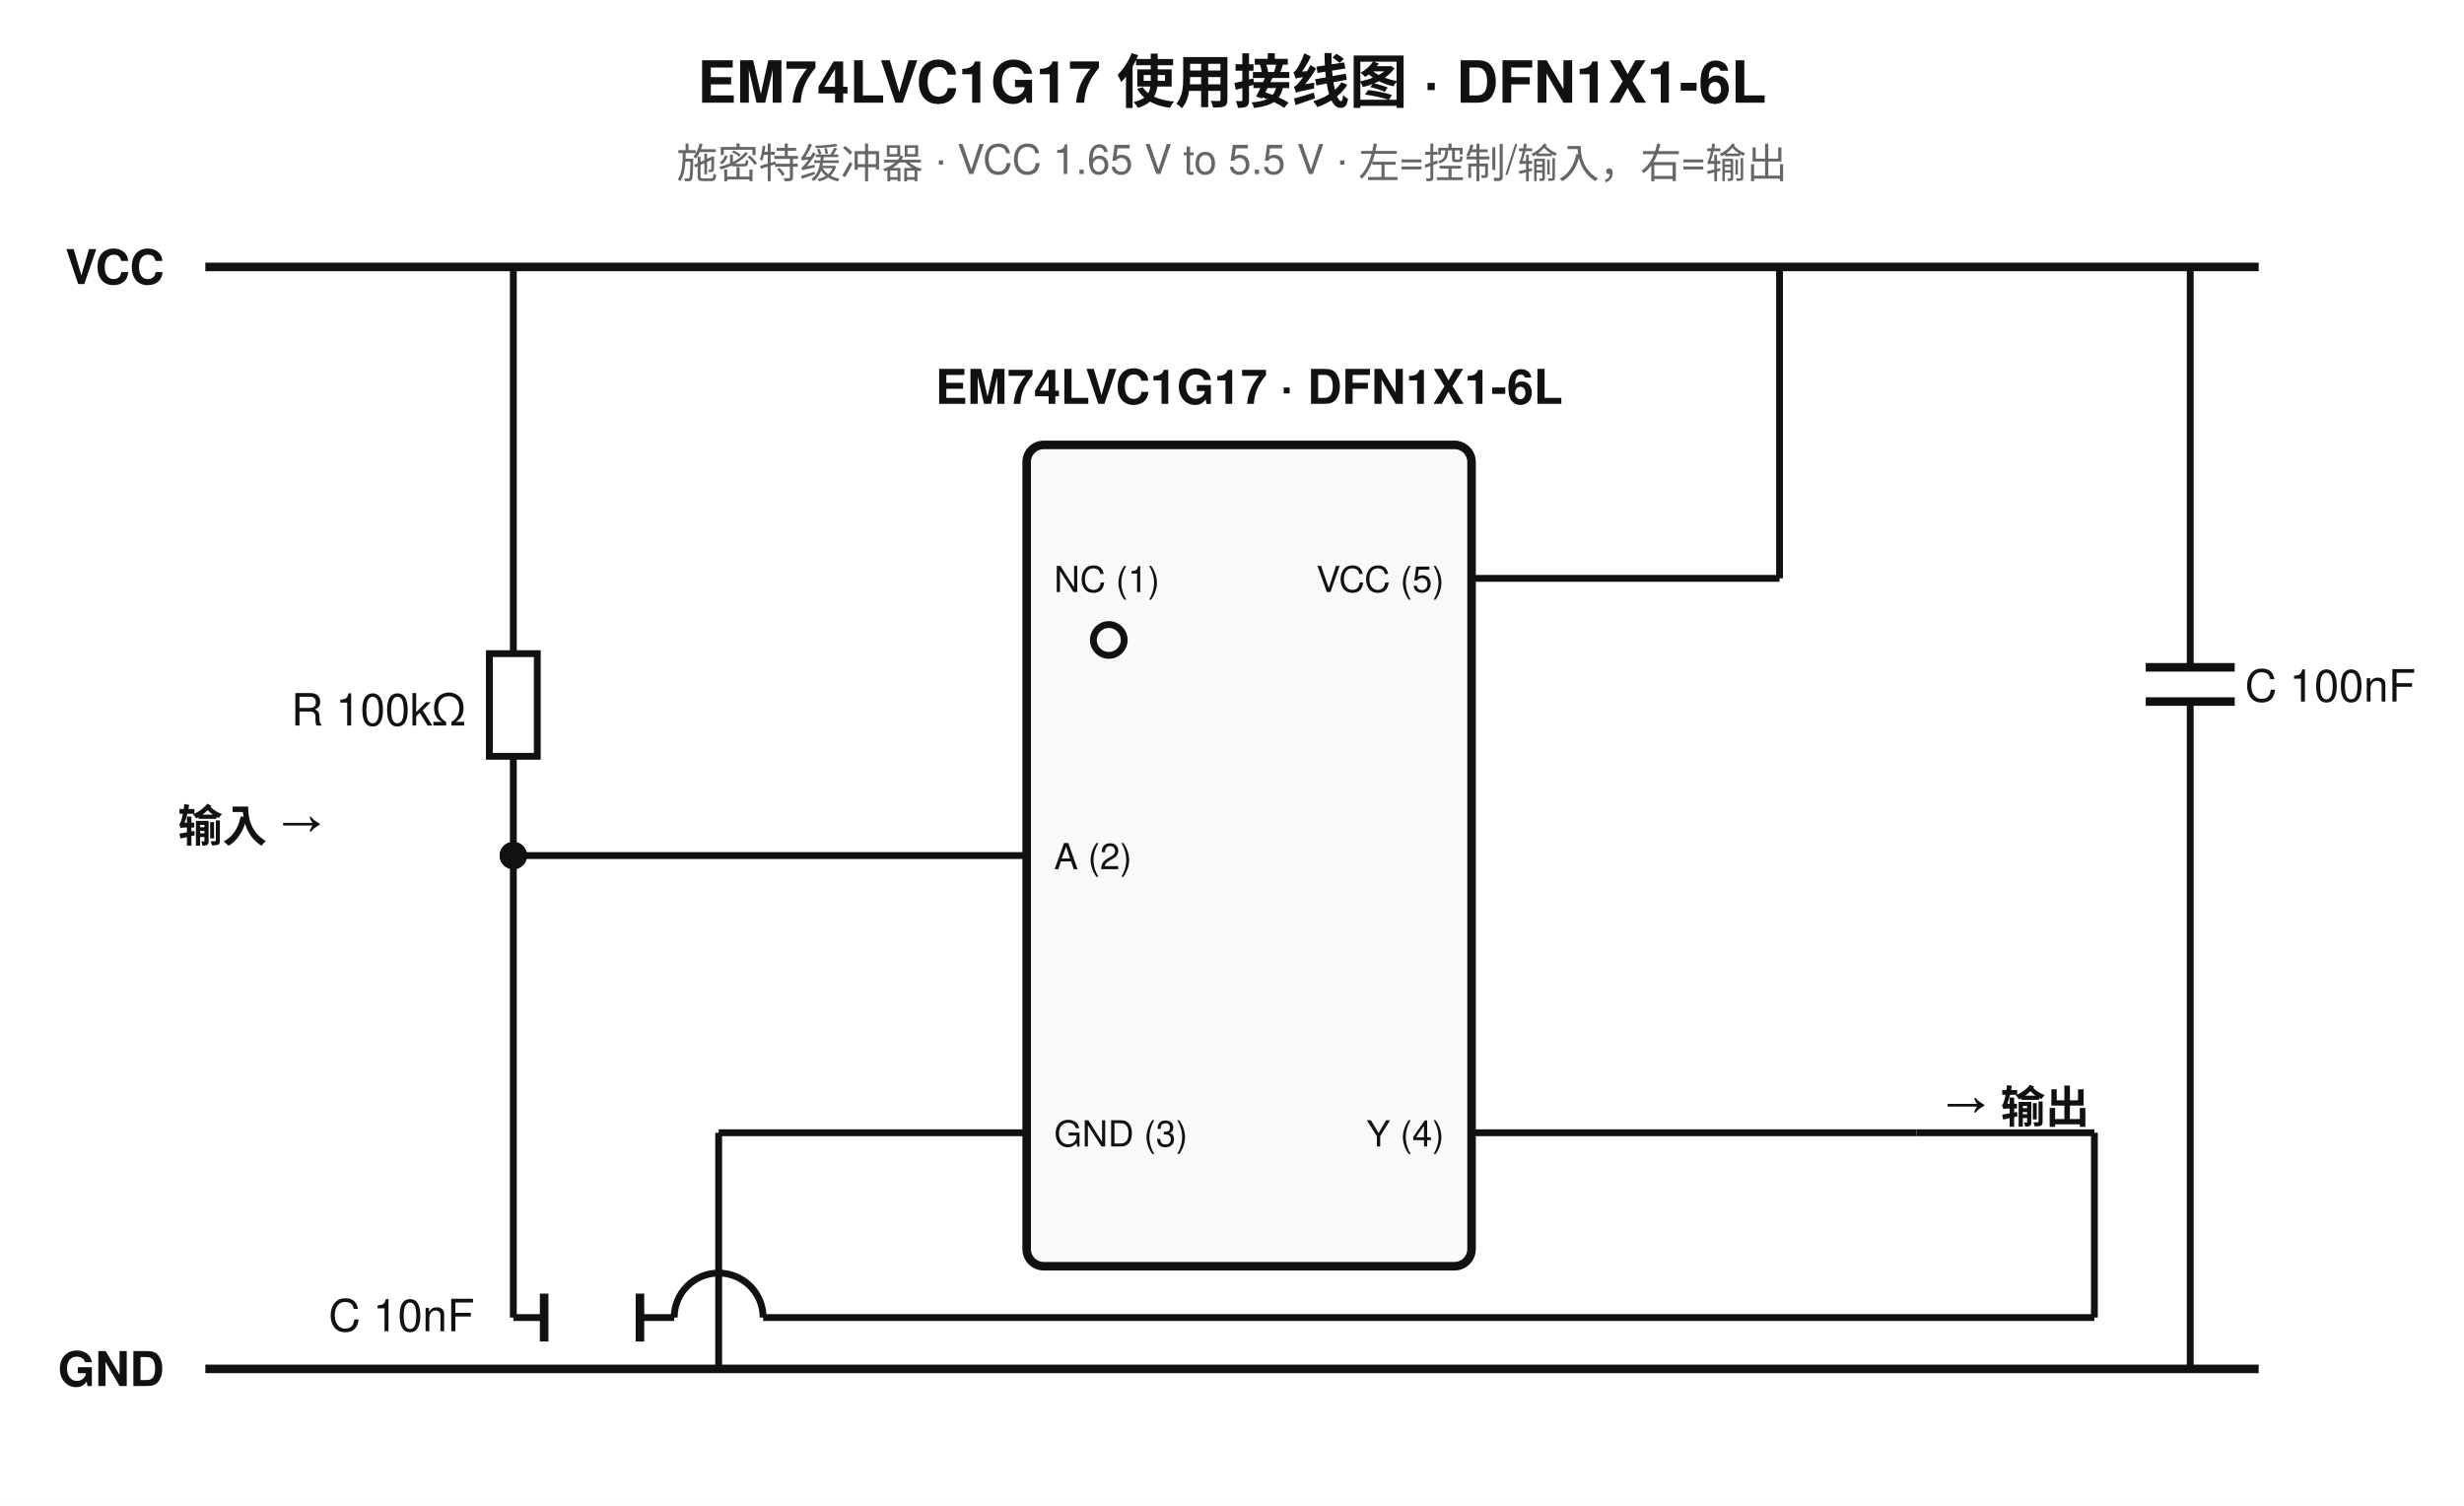
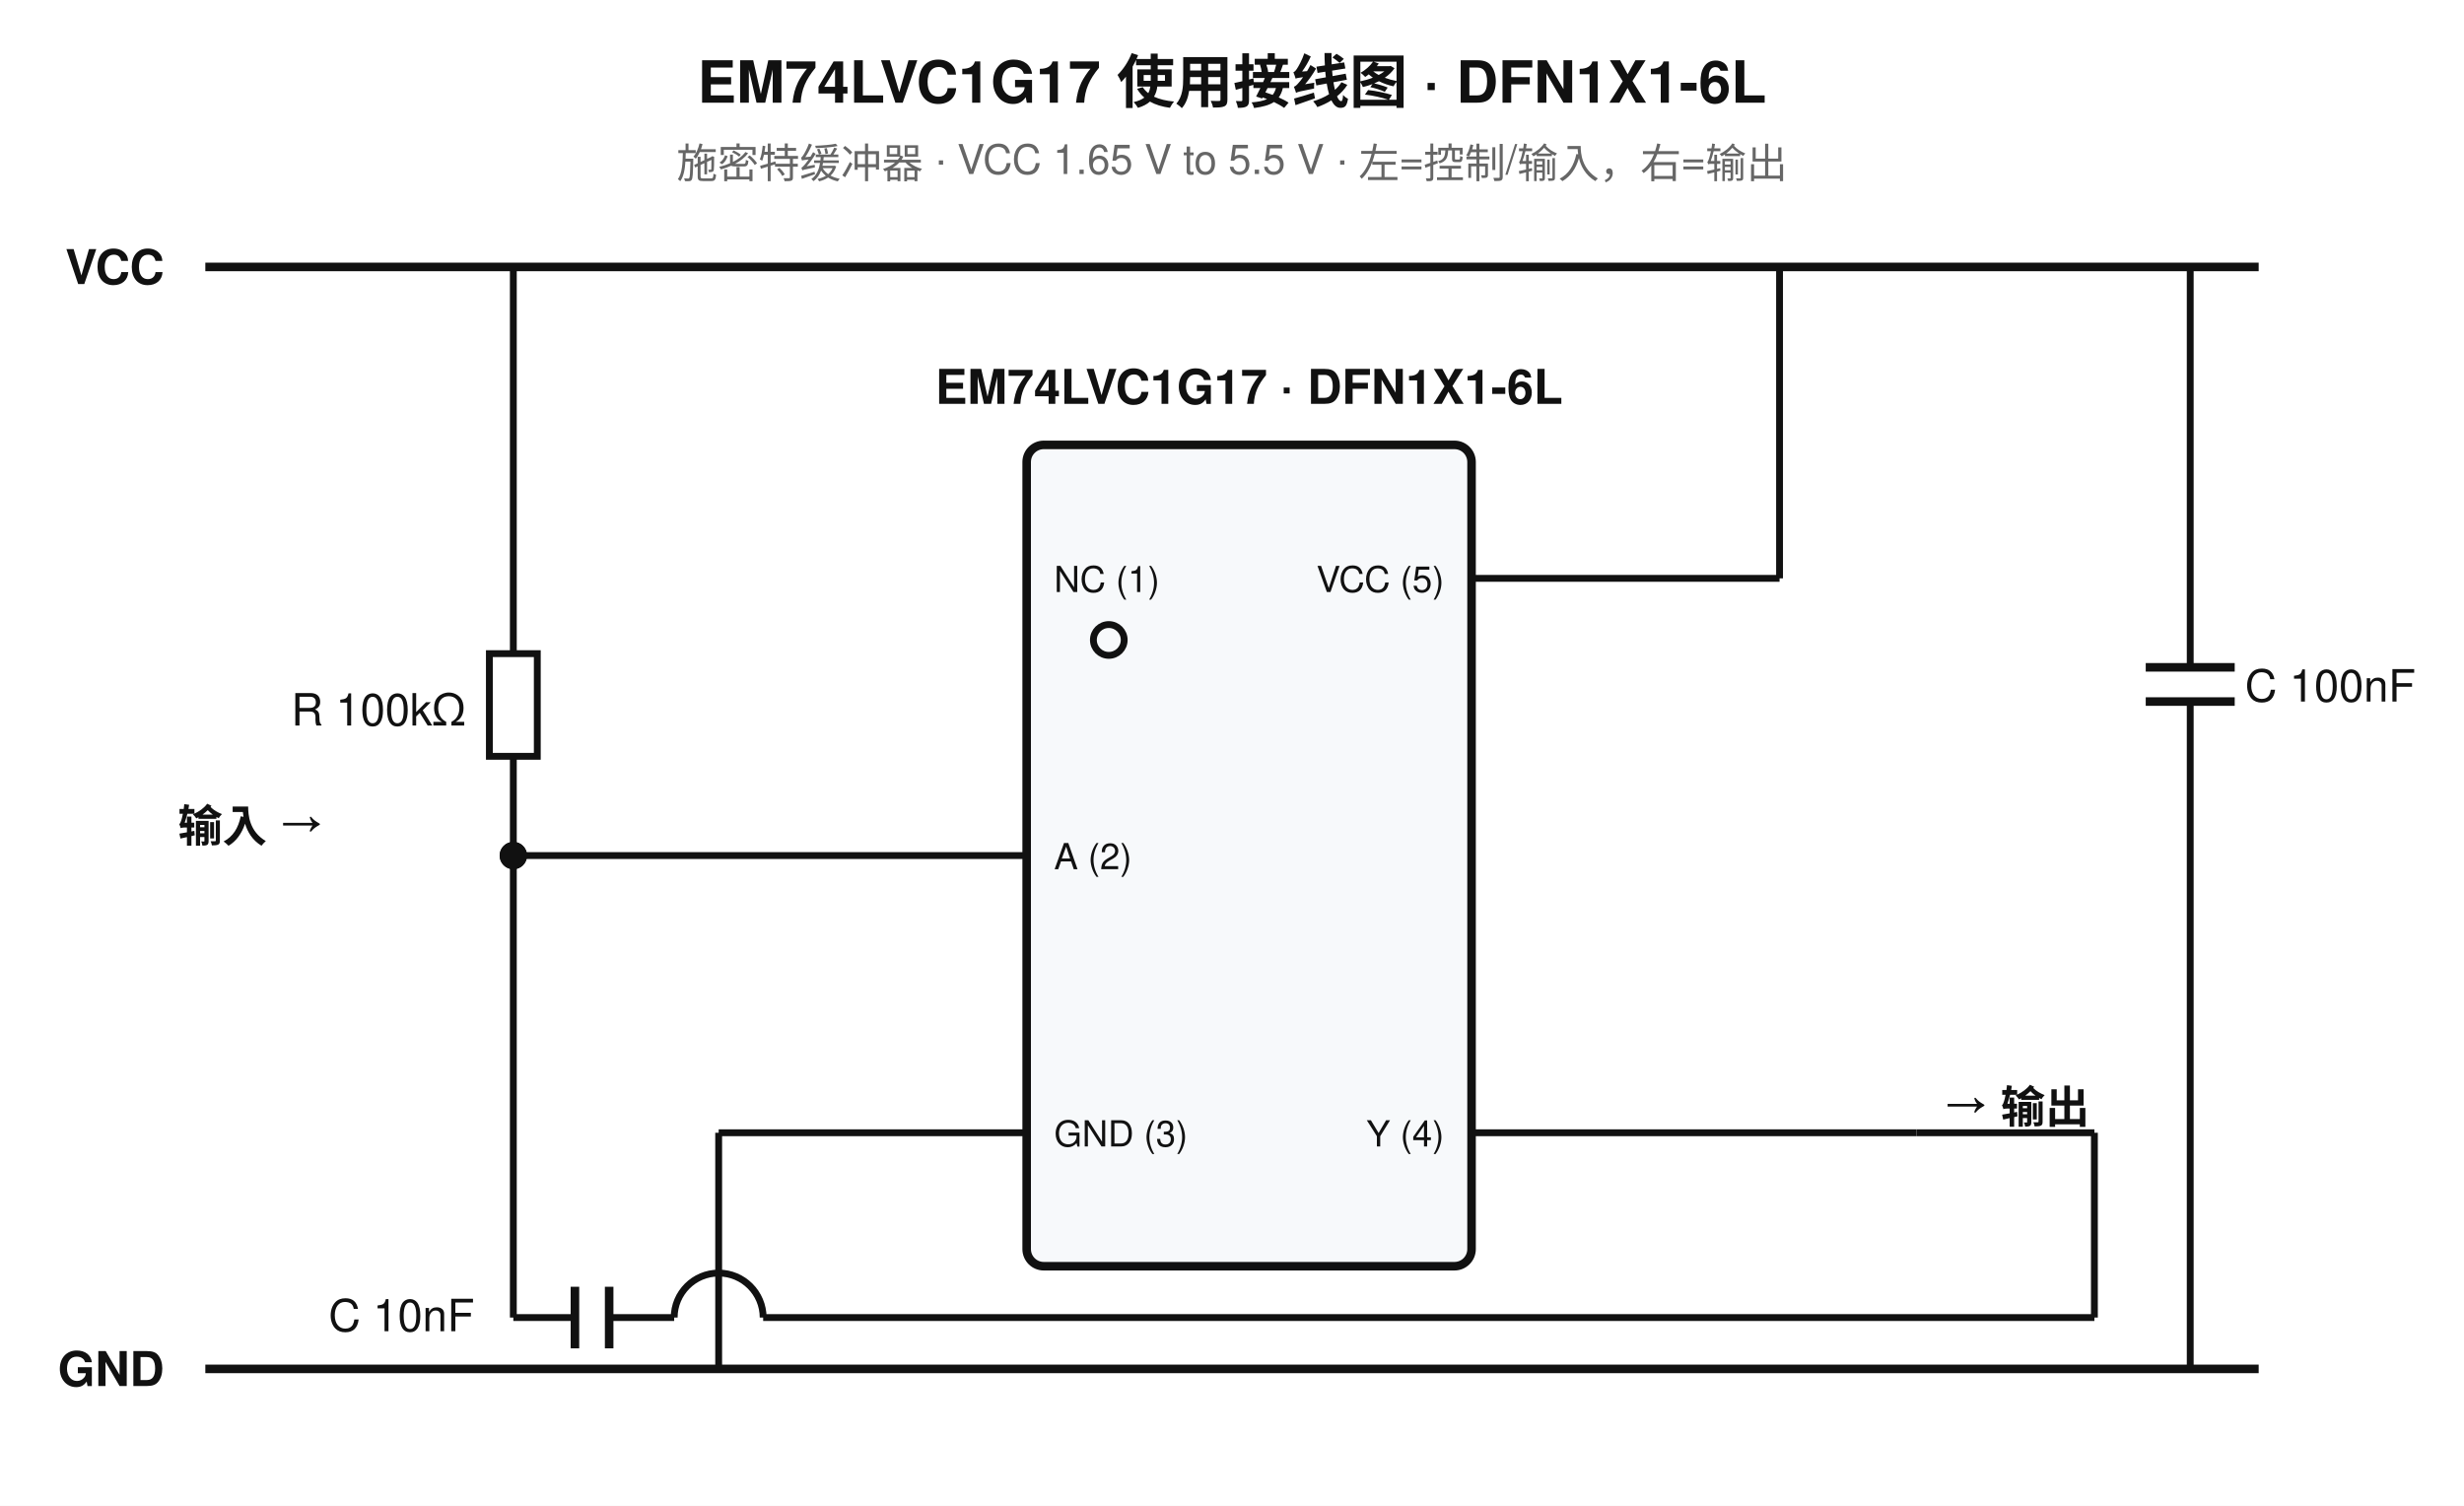
<svg xmlns="http://www.w3.org/2000/svg" viewBox="0 0 720 440" font-family="Helvetica,Arial,sans-serif">
  <rect width="720" height="440" fill="#fff" />
  <text x="360" y="30" text-anchor="middle" font-size="17" font-weight="bold" fill="#111">EM74LVC1G17 使用接线图 · DFN1X1-6L</text>
  <text x="360" y="52" text-anchor="middle" font-size="12" fill="#666">施密特缓冲器 · VCC 1.65 V to 5.5 V · 左=控制/输入，右=输出</text>
  <line x1="60" y1="78" x2="660" y2="78" stroke="#111" stroke-width="2.5" />
  <text x="48" y="83" text-anchor="end" font-size="14" font-weight="bold" fill="#111">VCC</text>
  <line x1="60" y1="400" x2="660" y2="400" stroke="#111" stroke-width="2.5" />
  <text x="48" y="405" text-anchor="end" font-size="14" font-weight="bold" fill="#111">GND</text>
  <text x="365" y="118" text-anchor="middle" font-size="14" font-weight="bold" fill="#111">EM74LVC1G17 · DFN1X1-6L</text>
  <rect x="300" y="130" width="130" height="240" rx="5" fill="#f7f9fb" stroke="#111" stroke-width="2.5" />
  <text x="308" y="173.0" font-size="10.5" fill="#111">NC (1)</text>
  <text x="308" y="254.0" font-size="10.5" fill="#111">A (2)</text>
  <line x1="300" y1="250.0" x2="150" y2="250.0" stroke="#111" stroke-width="2" />
  <line x1="150" y1="78" x2="150" y2="191.0" stroke="#111" stroke-width="2" />
  <rect x="143" y="191.0" width="14" height="30" fill="#fff" stroke="#111" stroke-width="2" />
  <line x1="150" y1="221.0" x2="150" y2="250.0" stroke="#111" stroke-width="2" />
  <circle cx="150" cy="250.0" r="4" fill="#111" />
  <text x="136" y="212.0" text-anchor="end" font-size="13" fill="#111">R 100kΩ</text>
  <text x="52" y="246.0" font-size="13" font-weight="bold" fill="#111">输入 →</text>
  <text x="308" y="335.0" font-size="10.5" fill="#111">GND (3)</text>
  <line x1="300" y1="331.0" x2="210" y2="331.0" stroke="#111" stroke-width="2" />
  <line x1="210" y1="331.0" x2="210" y2="400" stroke="#111" stroke-width="2" />
  <text x="422" y="173.0" text-anchor="end" font-size="10.5" fill="#111">VCC (5)</text>
  <line x1="430" y1="169.0" x2="520" y2="169.0" stroke="#111" stroke-width="2" />
  <line x1="520" y1="169.0" x2="520" y2="78" stroke="#111" stroke-width="2" />
  <text x="422" y="335.0" text-anchor="end" font-size="10.5" fill="#111">Y (4)</text>
  <line x1="430" y1="331.0" x2="560" y2="331.0" stroke="#111" stroke-width="2" />
  <text x="568" y="327.0" font-size="13" font-weight="bold" fill="#111">→ 输出</text>
  <circle cx="324" cy="187.0" r="4.5" fill="none" stroke="#111" stroke-width="2" />
  <line x1="560" y1="331.0" x2="612" y2="331.0" stroke="#111" stroke-width="2" />
  <line x1="612" y1="331.0" x2="612" y2="385" stroke="#111" stroke-width="2" />
-   <line x1="159" y1="385" x2="150" y2="385" stroke="#111" stroke-width="2" />
-   <line x1="159" y1="378" x2="159" y2="392" stroke="#111" stroke-width="2.5" />
-   <line x1="187" y1="378" x2="187" y2="392" stroke="#111" stroke-width="2.5" />
-   <line x1="187" y1="385" x2="197" y2="385" stroke="#111" stroke-width="2" />
+   <line x1="168" y1="385" x2="150" y2="385" stroke="#111" stroke-width="2" />
+   <line x1="168" y1="376" x2="168" y2="394" stroke="#111" stroke-width="2.5" />
+   <line x1="178" y1="376" x2="178" y2="394" stroke="#111" stroke-width="2.5" />
+   <line x1="178" y1="385" x2="197" y2="385" stroke="#111" stroke-width="2" />
  <path d="M197,385 A13,13 0 0,1 223,385" fill="none" stroke="#111" stroke-width="2" />
  <line x1="223" y1="385" x2="612" y2="385" stroke="#111" stroke-width="2" />
  <text x="96" y="389" font-size="13" fill="#111">C 10nF</text>
  <line x1="150" y1="385" x2="150" y2="250.0" stroke="#111" stroke-width="2" />
  <circle cx="150" cy="250.0" r="4" fill="#111" />
  <text x="656" y="205" font-size="13" fill="#111">C 100nF</text>
  <line x1="640" y1="78" x2="640" y2="195" stroke="#111" stroke-width="2" />
  <line x1="627" y1="195" x2="653" y2="195" stroke="#111" stroke-width="2.5" />
  <line x1="627" y1="205" x2="653" y2="205" stroke="#111" stroke-width="2.5" />
  <line x1="640" y1="205" x2="640" y2="400" stroke="#111" stroke-width="2" />
</svg>
